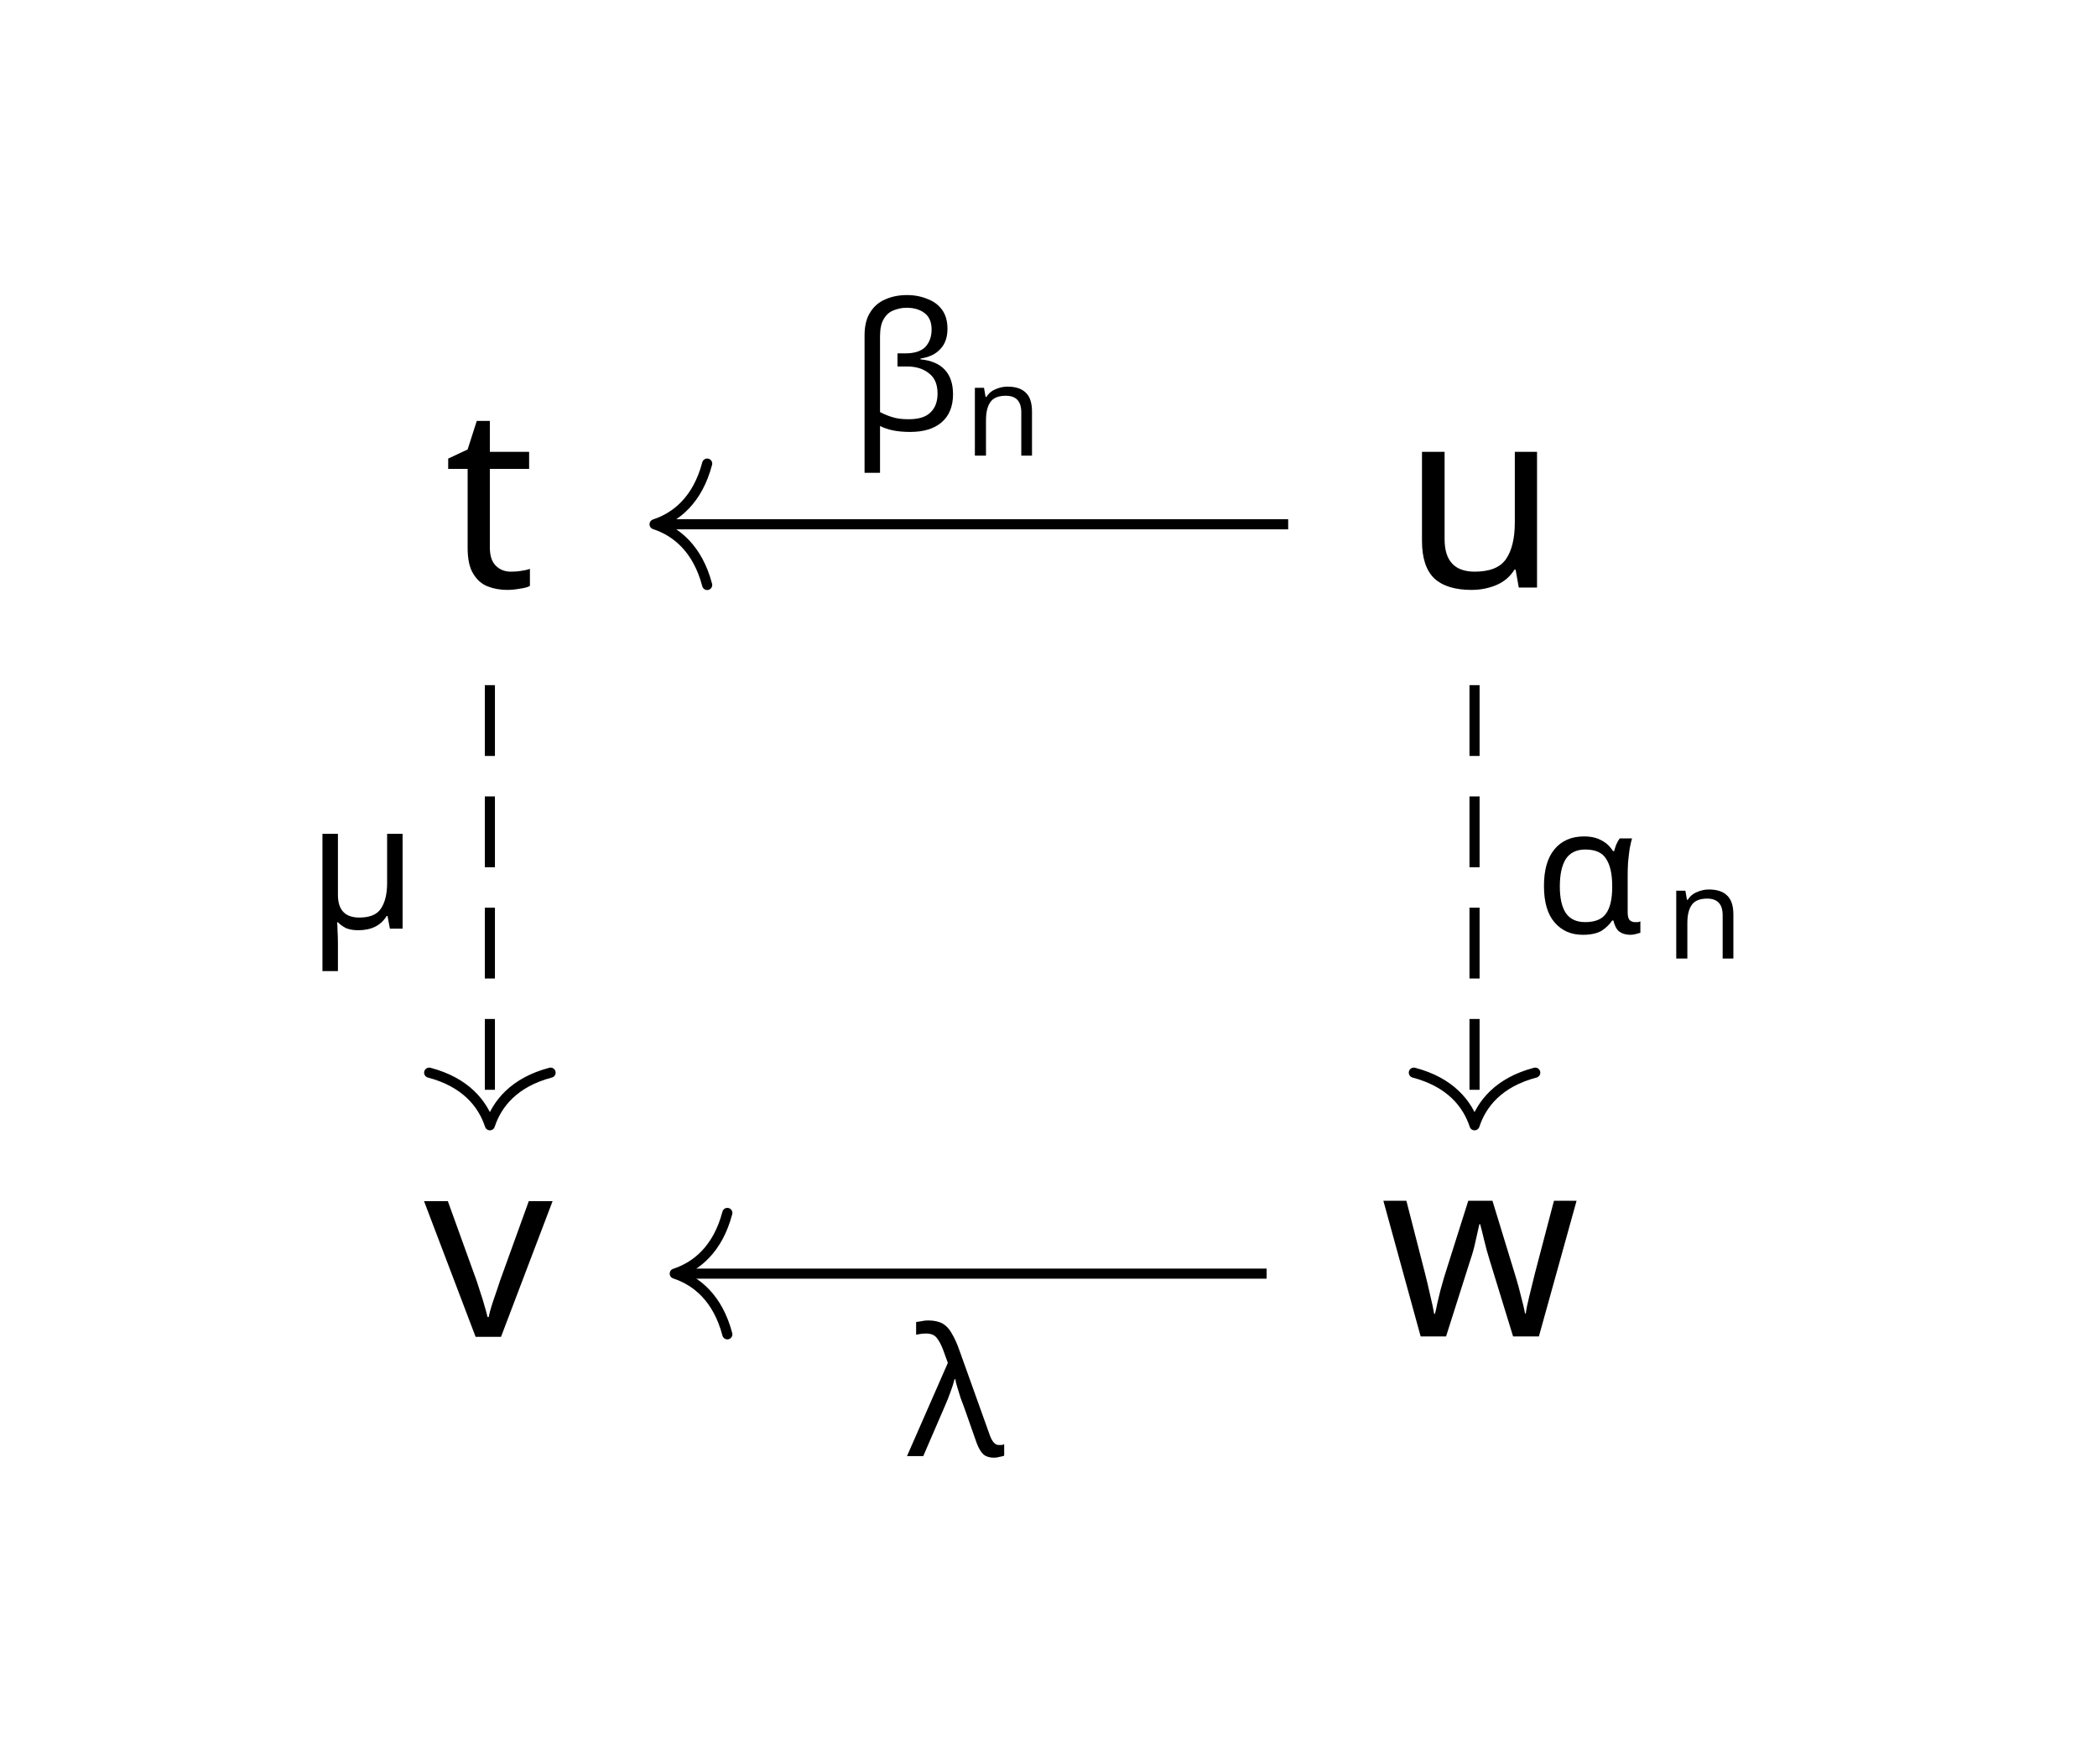
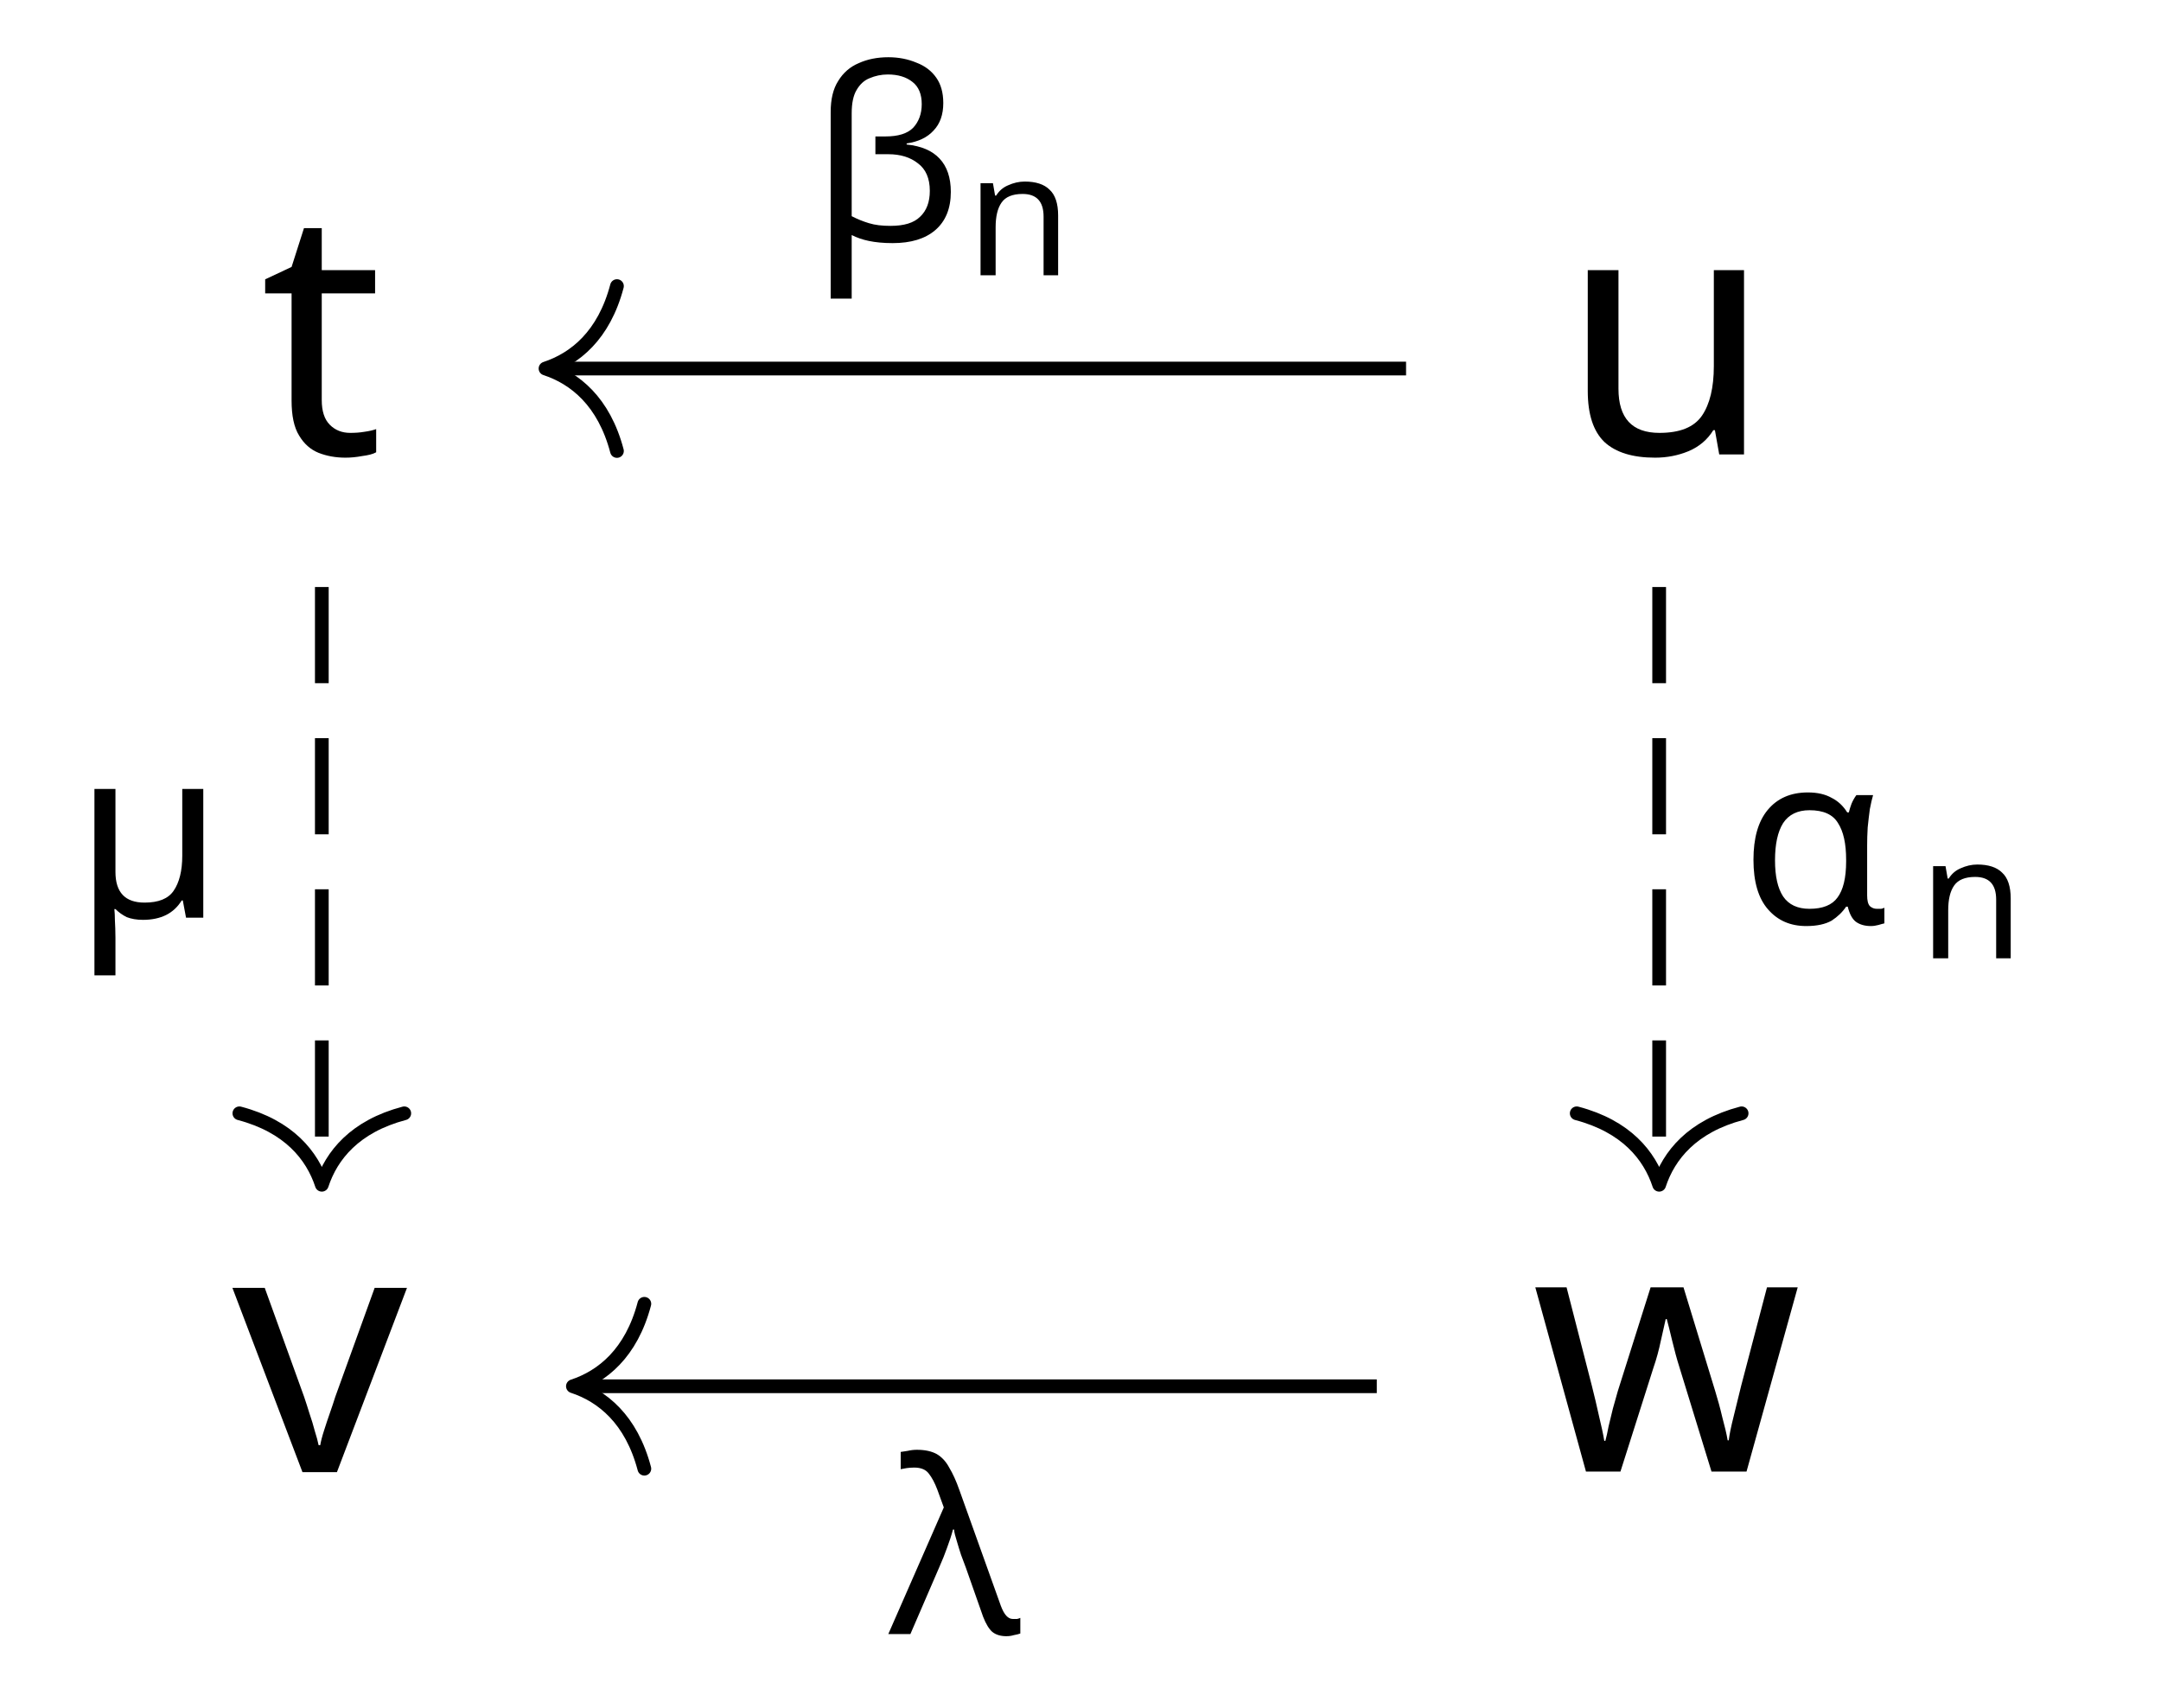
- <svg xmlns="http://www.w3.org/2000/svg" version="1.1" id="svg2" xml:space="preserve" width="110.127" height="92.612" viewBox="0 0 110.127 92.612">
+ <svg xmlns="http://www.w3.org/2000/svg" version="1.1" id="svg2" xml:space="preserve" width="83.559" height="66.045" viewBox="0 0 83.559 66.045">
  <defs id="defs6" />
-   <g id="g8" transform="matrix(1.333333,0,0,-1.333333,0,92.612)">
-     <g id="g10" transform="translate(39.24,34.625)">
+   <g id="g8" transform="matrix(1.333333,0,0,-1.333333,0,66.04533)">
+     <g id="g10" transform="translate(29.278,24.662)">
      <g id="g12">
        <g id="g14">
          <g id="g16">
-             <g id="g18" transform="translate(-26.827,-17.821)">
-               <g id="g20" transform="translate(6.882,29.514)">
+             <g id="g18" transform="translate(-26.828,-17.821)">
+               <g id="g20" transform="translate(6.883,29.514)">
                <g id="g22">
                  <g id="g24">
-                     <g id="g26" transform="translate(-1.798)">
+                     <g id="g26" transform="translate(-1.799)">
                      <g id="g28">
-                         <g id="g30" transform="translate(-17.497,-46.318)">
-                           <text transform="matrix(1,0,0,-1,17.497,46.318)" style="font-variant:normal;font-weight:normal;font-size:9.963px;font-family:CMMI10;-inkscape-font-specification:CMMI10;writing-mode:lr-tb;fill:#000000;fill-opacity:1;fill-rule:nonzero;stroke:none" id="text34">
+                         <g id="g30" transform="translate(-7.534,-36.355)">
+                           <text transform="matrix(1,0,0,-1,7.534,36.355)" style="font-variant:normal;font-weight:normal;font-size:9.963px;font-family:CMMI10;-inkscape-font-specification:CMMI10;writing-mode:lr-tb;fill:#000000;fill-opacity:1;fill-rule:nonzero;stroke:none" id="text34">
                            <tspan x="0" y="0" id="tspan32">t</tspan>
                          </text>
-                           <g id="g36" transform="translate(17.497,46.318)" />
+                           <g id="g36" transform="translate(7.534,36.355)" />
                        </g>
                      </g>
-                       <g id="g38" transform="translate(1.798)" />
+                       <g id="g38" transform="translate(1.799)" />
                    </g>
                  </g>
                </g>
                <g id="g40" transform="translate(38.783)">
                  <g id="g42">
                    <g id="g44">
-                       <g id="g46" transform="translate(-2.851)">
+                       <g id="g46" transform="translate(-2.852)">
                        <g id="g48">
-                           <g id="g50" transform="translate(-55.227,-46.318)">
-                             <text transform="matrix(1,0,0,-1,55.227,46.318)" style="font-variant:normal;font-weight:normal;font-size:9.963px;font-family:CMMI10;-inkscape-font-specification:CMMI10;writing-mode:lr-tb;fill:#000000;fill-opacity:1;fill-rule:nonzero;stroke:none" id="text54">
+                           <g id="g50" transform="translate(-45.264,-36.355)">
+                             <text transform="matrix(1,0,0,-1,45.264,36.355)" style="font-variant:normal;font-weight:normal;font-size:9.963px;font-family:CMMI10;-inkscape-font-specification:CMMI10;writing-mode:lr-tb;fill:#000000;fill-opacity:1;fill-rule:nonzero;stroke:none" id="text54">
                              <tspan x="0" y="0" id="tspan52">u</tspan>
                            </text>
-                             <g id="g56" transform="translate(55.227,46.318)" />
+                             <g id="g56" transform="translate(45.264,36.355)" />
                          </g>
                        </g>
-                         <g id="g58" transform="translate(2.851)" />
+                         <g id="g58" transform="translate(2.852)" />
                      </g>
                    </g>
                  </g>
                  <g id="g60" transform="translate(-38.783,-29.514)">
                    <g id="g62">
                      <g id="g64">
                        <g id="g66" transform="translate(-2.593)">
                          <g id="g68">
-                             <g id="g70" transform="translate(-16.702,-16.804)">
-                               <text transform="matrix(1,0,0,-1,16.702,16.804)" style="font-variant:normal;font-weight:normal;font-size:9.963px;font-family:CMMI10;-inkscape-font-specification:CMMI10;writing-mode:lr-tb;fill:#000000;fill-opacity:1;fill-rule:nonzero;stroke:none" id="text74">
+                             <g id="g70" transform="translate(-6.74,-6.841)">
+                               <text transform="matrix(1,0,0,-1,6.74,6.841)" style="font-variant:normal;font-weight:normal;font-size:9.963px;font-family:CMMI10;-inkscape-font-specification:CMMI10;writing-mode:lr-tb;fill:#000000;fill-opacity:1;fill-rule:nonzero;stroke:none" id="text74">
                                <tspan x="0" y="0" id="tspan72">v</tspan>
                              </text>
-                               <g id="g76" transform="translate(16.702,16.804)" />
+                               <g id="g76" transform="translate(6.74,6.841)" />
                            </g>
                          </g>
                          <g id="g78" transform="translate(2.593)" />
                        </g>
                      </g>
                    </g>
                    <g id="g80" transform="translate(38.783)">
                      <g id="g82">
                        <g id="g84">
-                           <g id="g86" transform="translate(-3.7)">
+                           <g id="g86" transform="translate(-3.701)">
                            <g id="g88">
-                               <g id="g90" transform="translate(-54.378,-16.804)">
-                                 <text transform="matrix(1,0,0,-1,54.378,16.804)" style="font-variant:normal;font-weight:normal;font-size:9.963px;font-family:CMMI10;-inkscape-font-specification:CMMI10;writing-mode:lr-tb;fill:#000000;fill-opacity:1;fill-rule:nonzero;stroke:none" id="text94">
+                               <g id="g90" transform="translate(-44.415,-6.841)">
+                                 <text transform="matrix(1,0,0,-1,44.415,6.841)" style="font-variant:normal;font-weight:normal;font-size:9.963px;font-family:CMMI10;-inkscape-font-specification:CMMI10;writing-mode:lr-tb;fill:#000000;fill-opacity:1;fill-rule:nonzero;stroke:none" id="text94">
                                  <tspan x="0" y="0" id="tspan92">w</tspan>
                                </text>
-                                 <g id="g96" transform="translate(54.378,16.804)" />
+                                 <g id="g96" transform="translate(44.415,6.841)" />
                              </g>
                            </g>
-                             <g id="g98" transform="translate(3.7)" />
+                             <g id="g98" transform="translate(3.701)" />
                          </g>
                        </g>
                      </g>
-                       <g id="g100" transform="translate(-45.665)" />
+                       <g id="g100" transform="translate(-45.666)" />
                    </g>
                  </g>
                </g>
              </g>
-               <g id="g102" transform="translate(26.827,17.821)" />
+               <g id="g102" transform="translate(26.828,17.821)" />
            </g>
          </g>
          <g id="g104">
            <path d="M -19.945,7.848 V -9.288" style="fill:none;stroke:#000000;stroke-width:0.398;stroke-linecap:butt;stroke-linejoin:miter;stroke-miterlimit:10;stroke-dasharray:2.789, 1.594;stroke-dashoffset:0;stroke-opacity:1" id="path106" />
            <g id="g108" transform="rotate(-90,-14.71616,5.228955)">
              <g id="g110">
                <path d="M -2.072,2.391 C -1.694,0.956 -0.85,0.279 0,0 -0.85,-0.279 -1.694,-0.956 -2.072,-2.391" style="fill:none;stroke:#000000;stroke-width:0.398;stroke-linecap:round;stroke-linejoin:round;stroke-miterlimit:10;stroke-dasharray:none;stroke-opacity:1" id="path112" />
              </g>
            </g>
            <g id="g114">
-               <g id="g116" transform="translate(-27.133,-1.743)">
+               <g id="g116" transform="translate(-27.133,-1.742)">
                <g id="g118">
-                   <g id="g120" transform="translate(-12.107,-32.882)">
-                     <text transform="matrix(1,0,0,-1,12.107,32.882)" style="font-variant:normal;font-weight:normal;font-size:6.974px;font-family:CMMI7;-inkscape-font-specification:CMMI7;writing-mode:lr-tb;fill:#000000;fill-opacity:1;fill-rule:nonzero;stroke:none" id="text124">
+                   <g id="g120" transform="translate(-2.145,-22.92)">
+                     <text transform="matrix(1,0,0,-1,2.145,22.92)" style="font-variant:normal;font-weight:normal;font-size:6.974px;font-family:CMMI7;-inkscape-font-specification:CMMI7;writing-mode:lr-tb;fill:#000000;fill-opacity:1;fill-rule:nonzero;stroke:none" id="text124">
                      <tspan x="0" y="0" id="tspan122">µ</tspan>
                    </text>
-                     <g id="g126" transform="translate(12.107,32.882)" />
+                     <g id="g126" transform="translate(2.145,22.92)" />
                  </g>
                </g>
-                 <g id="g128" transform="translate(27.133,1.743)" />
+                 <g id="g128" transform="translate(27.133,1.742)" />
              </g>
            </g>
          </g>
          <g id="g130">
            <path d="M 11.498,14.184 H -13.259" style="fill:none;stroke:#000000;stroke-width:0.398;stroke-linecap:butt;stroke-linejoin:miter;stroke-miterlimit:10;stroke-dasharray:none;stroke-opacity:1" id="path132" />
            <g id="g134" transform="rotate(180,-6.729135,7.092065)">
              <g id="g136">
                <path d="M -2.072,2.391 C -1.694,0.956 -0.85,0.279 0,0 -0.85,-0.279 -1.694,-0.956 -2.072,-2.391" style="fill:none;stroke:#000000;stroke-width:0.398;stroke-linecap:round;stroke-linejoin:round;stroke-miterlimit:10;stroke-dasharray:none;stroke-opacity:1" id="path138" />
              </g>
            </g>
            <g id="g140">
-               <g id="g142" transform="translate(-5.781,17.884)">
+               <g id="g142" transform="translate(-5.782,17.884)">
                <g id="g144">
-                   <g id="g146" transform="translate(-33.459,-52.509)">
-                     <text transform="matrix(1,0,0,-1,33.459,52.509)" style="font-variant:normal;font-weight:normal;font-size:6.974px;font-family:CMMI7;-inkscape-font-specification:CMMI7;writing-mode:lr-tb;fill:#000000;fill-opacity:1;fill-rule:nonzero;stroke:none" id="text150">
+                   <g id="g146" transform="translate(-23.496,-42.546)">
+                     <text transform="matrix(1,0,0,-1,23.496,42.546)" style="font-variant:normal;font-weight:normal;font-size:6.974px;font-family:CMMI7;-inkscape-font-specification:CMMI7;writing-mode:lr-tb;fill:#000000;fill-opacity:1;fill-rule:nonzero;stroke:none" id="text150">
                      <tspan x="0" y="0" id="tspan148">β</tspan>
                    </text>
-                     <text transform="matrix(1,0,0,-1,37.976,51.512)" style="font-variant:normal;font-weight:normal;font-size:4.981px;font-family:CMMI5;-inkscape-font-specification:CMMI5;writing-mode:lr-tb;fill:#000000;fill-opacity:1;fill-rule:nonzero;stroke:none" id="text154">
+                     <text transform="matrix(1,0,0,-1,28.014,41.55)" style="font-variant:normal;font-weight:normal;font-size:4.981px;font-family:CMMI5;-inkscape-font-specification:CMMI5;writing-mode:lr-tb;fill:#000000;fill-opacity:1;fill-rule:nonzero;stroke:none" id="text154">
                      <tspan x="0" y="0" id="tspan152">n</tspan>
                    </text>
-                     <g id="g156" transform="translate(33.459,52.509)" />
+                     <g id="g156" transform="translate(23.496,42.546)" />
                  </g>
                </g>
-                 <g id="g158" transform="translate(5.781,-17.884)" />
+                 <g id="g158" transform="translate(5.782,-17.884)" />
              </g>
            </g>
          </g>
          <g id="g160">
            <path d="M 18.838,7.848 V -9.288" style="fill:none;stroke:#000000;stroke-width:0.398;stroke-linecap:butt;stroke-linejoin:miter;stroke-miterlimit:10;stroke-dasharray:2.789, 1.594;stroke-dashoffset:0;stroke-opacity:1" id="path162" />
            <g id="g164" transform="rotate(-90,4.67546,-14.16266)">
              <g id="g166">
                <path d="M -2.072,2.391 C -1.694,0.956 -0.85,0.279 0,0 -0.85,-0.279 -1.694,-0.956 -2.072,-2.391" style="fill:none;stroke:#000000;stroke-width:0.398;stroke-linecap:round;stroke-linejoin:round;stroke-miterlimit:10;stroke-dasharray:none;stroke-opacity:1" id="path168" />
              </g>
            </g>
            <g id="g170">
-               <g id="g172" transform="translate(21.182,-1.923)">
+               <g id="g172" transform="translate(21.182,-1.922)">
                <g id="g174">
-                   <g id="g176" transform="translate(-60.422,-32.702)">
-                     <text transform="matrix(1,0,0,-1,60.422,32.702)" style="font-variant:normal;font-weight:normal;font-size:6.974px;font-family:CMMI7;-inkscape-font-specification:CMMI7;writing-mode:lr-tb;fill:#000000;fill-opacity:1;fill-rule:nonzero;stroke:none" id="text180">
+                   <g id="g176" transform="translate(-50.46,-22.74)">
+                     <text transform="matrix(1,0,0,-1,50.46,22.74)" style="font-variant:normal;font-weight:normal;font-size:6.974px;font-family:CMMI7;-inkscape-font-specification:CMMI7;writing-mode:lr-tb;fill:#000000;fill-opacity:1;fill-rule:nonzero;stroke:none" id="text180">
                      <tspan x="0" y="0" id="tspan178">α</tspan>
                    </text>
-                     <text transform="matrix(1,0,0,-1,65.601,31.706)" style="font-variant:normal;font-weight:normal;font-size:4.981px;font-family:CMMI5;-inkscape-font-specification:CMMI5;writing-mode:lr-tb;fill:#000000;fill-opacity:1;fill-rule:nonzero;stroke:none" id="text184">
+                     <text transform="matrix(1,0,0,-1,55.639,21.743)" style="font-variant:normal;font-weight:normal;font-size:4.981px;font-family:CMMI5;-inkscape-font-specification:CMMI5;writing-mode:lr-tb;fill:#000000;fill-opacity:1;fill-rule:nonzero;stroke:none" id="text184">
                      <tspan x="0" y="0" id="tspan182">n</tspan>
                    </text>
-                     <g id="g186" transform="translate(60.422,32.702)" />
+                     <g id="g186" transform="translate(50.46,22.74)" />
                  </g>
                </g>
-                 <g id="g188" transform="translate(-21.182,1.923)" />
+                 <g id="g188" transform="translate(-21.182,1.922)" />
              </g>
            </g>
          </g>
          <g id="g190">
            <path d="M 10.649,-15.331 H -12.465" style="fill:none;stroke:#000000;stroke-width:0.398;stroke-linecap:butt;stroke-linejoin:miter;stroke-miterlimit:10;stroke-dasharray:none;stroke-opacity:1" id="path192" />
            <g id="g194" transform="rotate(180,-6.3319,-7.665305)">
              <g id="g196">
                <path d="M -2.072,2.391 C -1.694,0.956 -0.85,0.279 0,0 -0.85,-0.279 -1.694,-0.956 -2.072,-2.391" style="fill:none;stroke:#000000;stroke-width:0.398;stroke-linecap:round;stroke-linejoin:round;stroke-miterlimit:10;stroke-dasharray:none;stroke-opacity:1" id="path198" />
              </g>
            </g>
            <g id="g200">
-               <g id="g202" transform="translate(-3.469,-22.518)">
+               <g id="g202" transform="translate(-3.47,-22.517)">
                <g id="g204">
-                   <g id="g206" transform="translate(-35.771,-12.107)">
-                     <text transform="matrix(1,0,0,-1,35.771,12.107)" style="font-variant:normal;font-weight:normal;font-size:6.974px;font-family:CMMI7;-inkscape-font-specification:CMMI7;writing-mode:lr-tb;fill:#000000;fill-opacity:1;fill-rule:nonzero;stroke:none" id="text210">
+                   <g id="g206" transform="translate(-25.808,-2.145)">
+                     <text transform="matrix(1,0,0,-1,25.808,2.145)" style="font-variant:normal;font-weight:normal;font-size:6.974px;font-family:CMMI7;-inkscape-font-specification:CMMI7;writing-mode:lr-tb;fill:#000000;fill-opacity:1;fill-rule:nonzero;stroke:none" id="text210">
                      <tspan x="0" y="0" id="tspan208">λ</tspan>
                    </text>
-                     <g id="g212" transform="translate(35.771,12.107)" />
+                     <g id="g212" transform="translate(25.808,2.145)" />
                  </g>
                </g>
-                 <g id="g214" transform="translate(3.469,22.518)" />
+                 <g id="g214" transform="translate(3.47,22.517)" />
              </g>
            </g>
          </g>
        </g>
      </g>
    </g>
  </g>
</svg>
